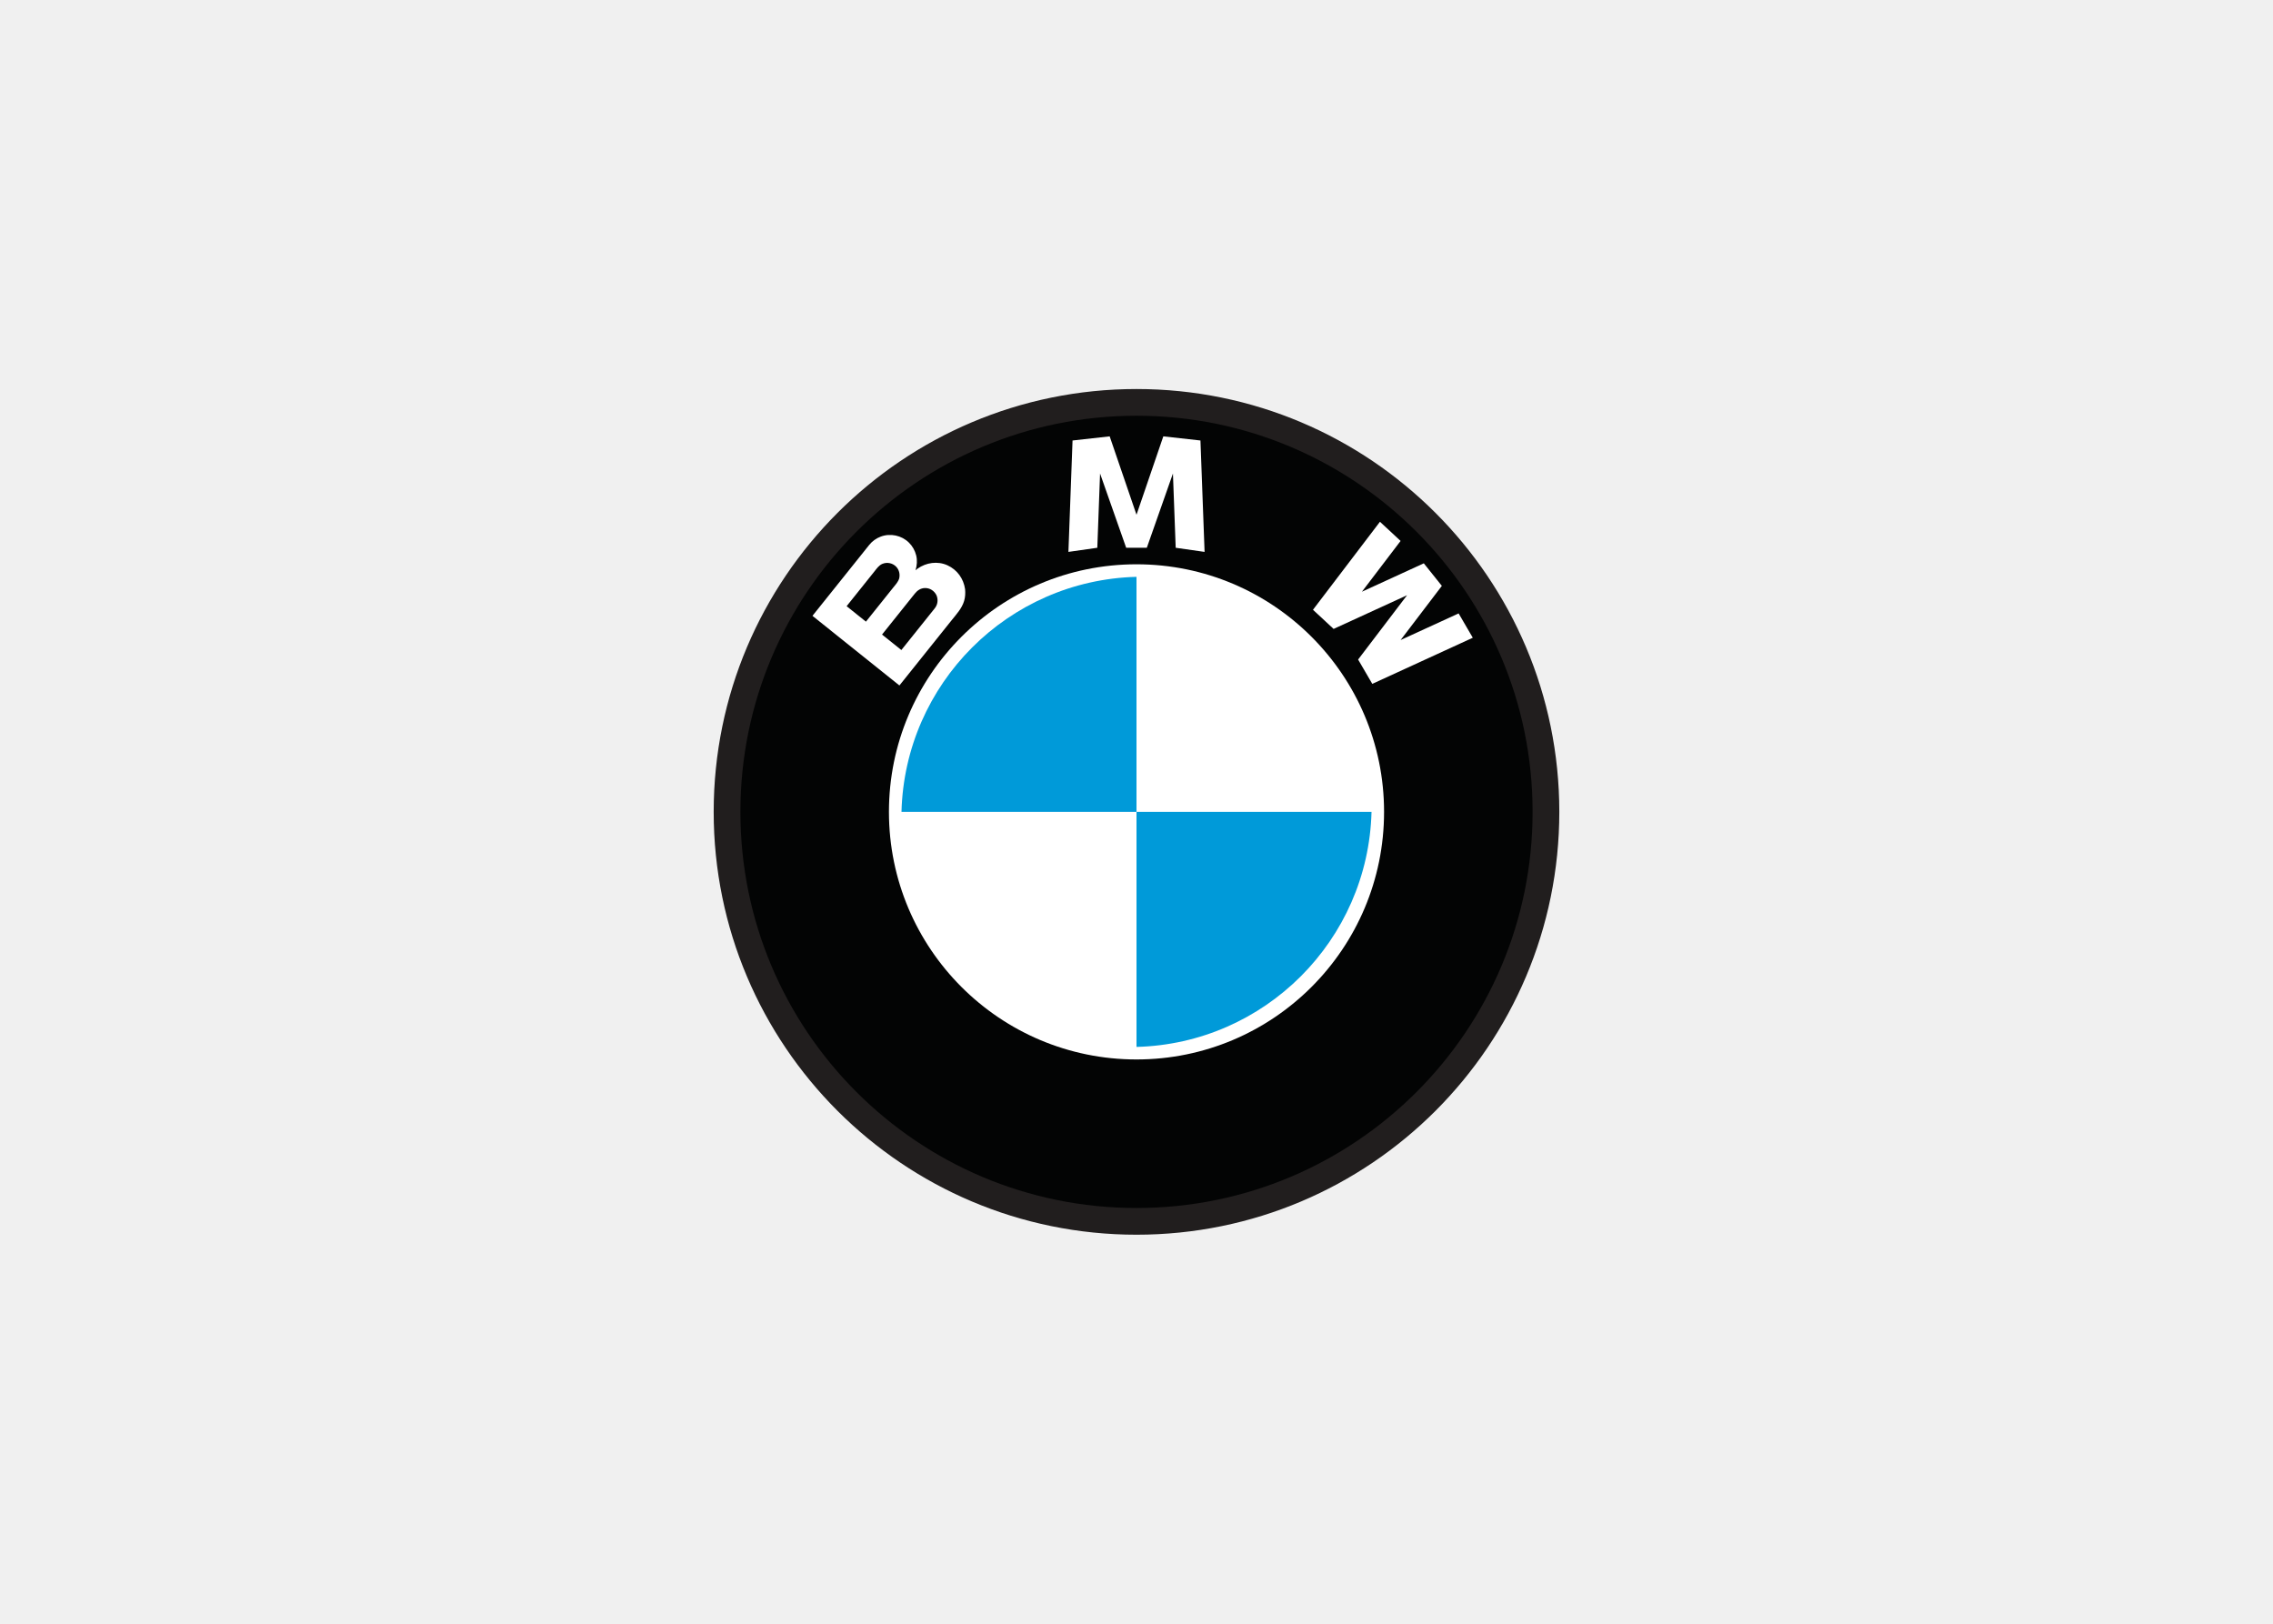
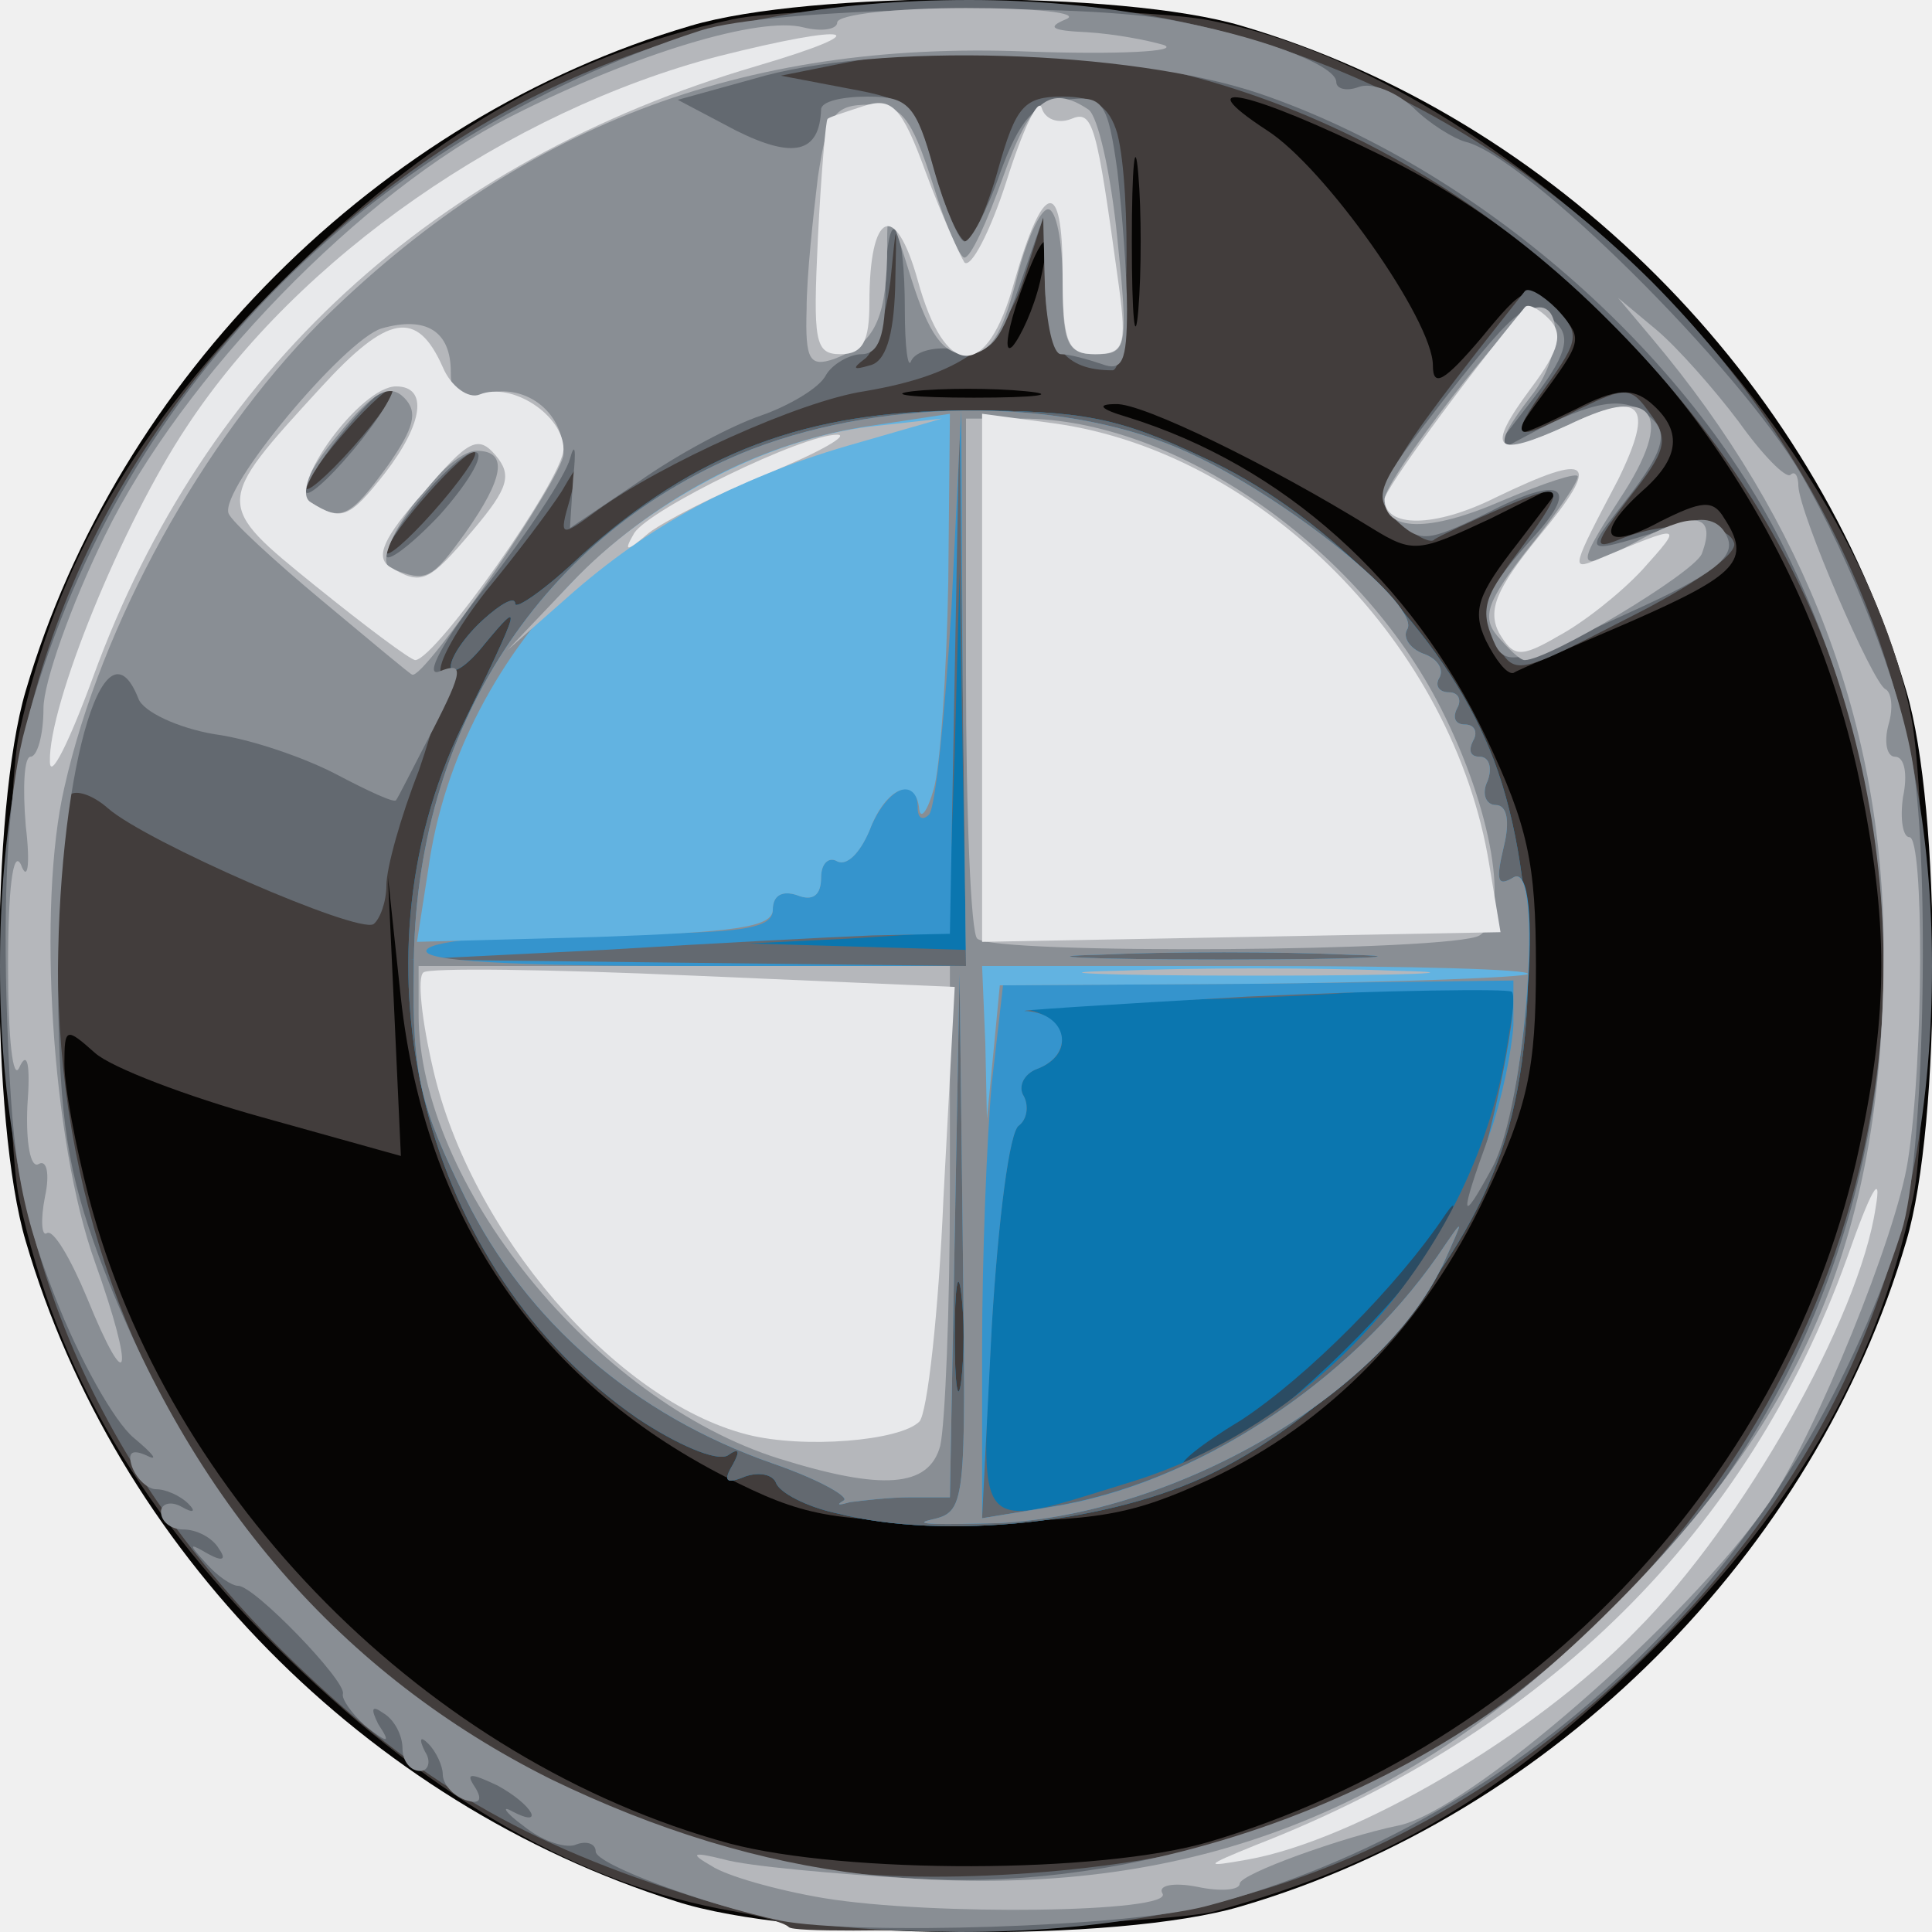
- <svg xmlns="http://www.w3.org/2000/svg" clip-rule="evenodd" fill-rule="evenodd" stroke-linecap="round" stroke-linejoin="round" stroke-miterlimit="1.414" viewBox="0 0 560 400">
-   <g transform="matrix(1.0449 0 0 1.0449 178.955 98.5868)">
-     <path d="m192.405 97.056c0-52.854-42.845-95.701-95.701-95.701-52.855 0-95.704 42.847-95.704 95.701s42.849 95.699 95.704 95.699c52.856 0 95.701-42.845 95.701-95.699z" fill="#fff" />
-     <path d="m192.405 97.056c0-52.854-42.845-95.701-95.701-95.701-52.855 0-95.704 42.847-95.704 95.701s42.849 95.699 95.704 95.699c52.856 0 95.701-42.845 95.701-95.699z" fill="none" stroke="#211e1e" stroke-width="7.98" />
-     <path d="m190.096 97.056c0-51.58-41.813-93.392-93.392-93.392-51.58 0-93.395 41.812-93.395 93.392 0 51.578 41.815 93.392 93.395 93.392 51.579 0 93.392-41.814 93.392-93.392z" fill="#030404" />
-     <path d="m49.136 49.063c-.695.868-1.388 1.735-2.082 2.602-1.906 2.382-3.818 4.766-5.724 7.148-.009.01-.06.09-.074.08-.098-.079-.196-.157-.294-.235-.52-.417-1.037-.831-1.556-1.247-.9-.72-1.801-1.441-2.7-2.16 1.731-2.162 3.461-4.323 5.191-6.485.843-1.053 1.686-2.107 2.528-3.159.603-.754 1.365-1.289 2.368-1.321 1.202-.04 2.25.663 2.761 1.728.427 1.034.283 2.173-.418 3.049zm-16.228 3.146c-1.097-.879-2.196-1.759-3.294-2.637-.419-.335-.837-.671-1.257-1.006-.01-.011.43-.552.463-.588 2.044-2.555 4.091-5.112 6.136-7.666.539-.674 1.023-1.393 1.851-1.736 1.132-.466 2.461-.167 3.282.736.662.731.881 1.726.668 2.678-.244.847-.844 1.47-1.383 2.141-1.075 1.345-2.153 2.691-3.23 4.036-1.078 1.348-2.157 2.697-3.236 4.042zm23.379-7.647c-.357-2.495-1.86-4.591-4.166-5.64-2.312-1.05-5-.655-7.039.789-.166.119-.32.26-.477.387.337-1.154.441-2.317.153-3.5-.28-1.152-.886-2.217-1.735-3.045-1.73-1.687-4.353-2.242-6.621-1.394-1.066.397-2.017 1.082-2.729 1.972-.405.505-.81 1.012-1.214 1.52-2.118 2.643-4.232 5.284-6.347 7.928-1.819 2.268-3.635 4.537-5.45 6.806-.121.149-.239.299-.359.45-.01.008.233.192.249.205.706.565 1.411 1.128 2.115 1.694 2.665 2.133 5.331 4.267 7.998 6.403 2.636 2.113 5.277 4.226 7.918 6.341.674.538 1.344 1.076 2.02 1.614.027.025.184.181.212.148.133-.168.267-.335.399-.5 1.812-2.265 3.624-4.527 5.435-6.79 2.172-2.711 4.343-5.422 6.514-8.134 1.121-1.4 2.36-2.72 2.893-4.475.273-.903.317-1.847.231-2.779z" fill="#fff" />
-     <path d="m155.075 97.056c0-32.238-26.135-58.37-58.371-58.37-32.238 0-58.372 26.132-58.372 58.37 0 32.237 26.134 58.37 58.372 58.37 32.236 0 58.371-26.133 58.371-58.37z" fill="#fff" />
-     <path d="m96.702 41.644c-30.249.786-54.628 25.163-55.411 55.412h55.411z" fill="#009ad9" />
-     <path d="m96.702 152.47c30.254-.788 54.629-25.164 55.416-55.414h-55.416z" fill="#009ad9" />
-     <g fill="#fff">
-       <path d="m158.971 33.18-4.865-4.518-15.792 20.746 4.863 4.515 17.319-7.943-11.541 15.16 3.346 5.736 23.695-10.874-3.343-5.734-13.675 6.273 9.721-12.767-4.255-5.315-14.586 6.691z" />
-       <path d="m88.111 17.28 6.159 17.512h4.865l6.16-17.512.65 17.512 6.811.973-.974-26.266-8.755-.975-6.323 18.485-6.326-18.485-8.756.975-.972 26.266 6.813-.973z" />
-     </g>
+ <svg xmlns="http://www.w3.org/2000/svg" version="1.0" width="120px" height="120px" viewBox="0 0 1200 1200" preserveAspectRatio="xMidYMid meet">
+   <g id="layer101" fill="#060504" stroke="none">
+     <path d="M420 1181 c-193 -61 -348 -219 -404 -410 -22 -74 -22 -268 0 -342 57 -194 219 -356 413 -413 74 -22 268 -22 342 0 194 57 356 219 413 413 22 74 22 268 0 342 -57 194 -219 356 -413 413 -77 23 -277 21 -351 -3z" />
+   </g>
+   <g id="layer102" fill="#423d3c" stroke="none">
+     <path d="M490 1197 c-3 -3 -18 -7 -35 -10 -93 -16 -184 -68 -275 -156 -91 -88 -145 -179 -168 -286 -9 -39 -9 -251 0 -290 23 -105 72 -190 163 -280 90 -91 175 -140 280 -163 41 -9 251 -9 298 1 181 35 399 252 434 432 10 49 11 258 1 300 -23 107 -77 198 -168 286 -86 84 -159 127 -265 156 -27 8 -259 16 -265 10z m261 -53 c202 -60 361 -229 404 -432 18 -85 18 -139 0 -227 -35 -167 -148 -315 -296 -388 -81 -40 -124 -50 -72 -16 36 23 103 118 103 146 0 14 7 10 30 -17 27 -33 30 -34 46 -18 17 17 17 19 -4 48 -26 35 -26 35 17 14 25 -13 35 -13 46 -4 20 17 19 34 -5 55 -30 27 -24 38 11 19 26 -13 33 -14 40 -2 17 26 8 35 -58 64 -37 16 -70 30 -73 32 -4 1 -11 -8 -17 -20 -9 -19 -5 -29 20 -61 l29 -38 -46 23 c-45 21 -48 22 -74 6 -63 -39 -143 -78 -159 -77 -12 0 -10 3 7 8 97 30 177 102 223 199 26 55 31 78 31 142 0 64 -5 87 -31 142 -38 81 -97 142 -172 177 -48 22 -69 26 -151 26 -84 0 -101 -3 -150 -28 -117 -60 -186 -162 -201 -297 l-8 -75 4 86 4 87 -86 -24 c-47 -13 -94 -31 -104 -40 -18 -16 -19 -16 -19 7 0 14 7 51 15 82 49 188 211 351 398 402 72 19 230 19 298 -1z m-114 -901 c-20 -2 -52 -2 -70 0 -17 2 0 4 38 4 39 0 53 -2 32 -4z m70 -135 c-2 -24 -4 -5 -4 42 0 47 2 66 4 43 2 -24 2 -62 0 -85z m-61 67 c9 -39 0 -30 -15 15 -6 19 -7 30 -2 25 5 -6 13 -23 17 -40z" />
+   </g>
+   <g id="layer103" fill="#2b4c63" stroke="none">
+     <path d="M520 940 c-19 -4 -36 -13 -38 -19 -2 -5 -10 -7 -19 -4 -12 5 -14 3 -8 -7 5 -9 4 -11 -3 -6 -7 4 -32 -7 -56 -23 -133 -92 -181 -281 -109 -430 37 -76 38 -80 14 -51 -11 14 -21 20 -21 14 0 -6 9 -19 20 -29 11 -10 20 -15 20 -10 0 4 19 -9 41 -30 71 -64 140 -90 239 -90 72 0 94 4 147 29 73 33 144 104 175 174 33 72 36 191 8 264 -28 76 -101 156 -177 193 -63 31 -166 42 -233 25z m77 -137 c-2 -16 -4 -3 -4 27 0 30 2 43 4 28 2 -16 2 -40 0 -55z" />
+   </g>
+   <g id="layer104" fill="#0b76af" stroke="none">
+     <path d="M520 940 c-19 -4 -36 -13 -38 -19 -2 -5 -10 -7 -19 -4 -12 5 -14 3 -8 -7 5 -9 4 -11 -3 -6 -7 4 -32 -7 -56 -23 -133 -92 -181 -281 -109 -430 37 -76 38 -80 14 -51 -11 14 -21 20 -21 14 0 -6 9 -19 20 -29 11 -10 20 -15 20 -10 0 4 19 -9 41 -30 71 -64 140 -90 239 -90 72 0 94 4 147 29 73 33 144 104 175 174 33 72 36 191 8 264 -28 76 -101 156 -177 193 -63 31 -166 42 -233 25z m250 -46 c44 -30 111 -98 126 -129 8 -16 9 -21 2 -11 -30 45 -86 101 -127 128 -25 15 -41 28 -35 28 5 0 21 -7 34 -16z m-173 -91 c-2 -16 -4 -3 -4 27 0 30 2 43 4 28 2 -16 2 -40 0 -55z" />
+   </g>
+   <g id="layer105" fill="#636970" stroke="none">
+     <path d="M424 1176 c-106 -34 -171 -74 -249 -151 -119 -119 -175 -255 -175 -425 0 -170 56 -306 175 -425 120 -119 255 -175 427 -175 165 0 307 59 424 175 115 116 174 259 174 425 0 170 -56 306 -175 425 -121 120 -256 175 -429 175 -77 -1 -118 -6 -172 -24z m337 -32 c237 -70 409 -298 409 -544 0 -154 -57 -287 -170 -400 -132 -133 -312 -193 -475 -161 l-40 8 42 8 c38 7 42 10 53 51 7 24 16 44 20 44 4 0 13 -20 20 -45 11 -39 16 -45 40 -45 20 0 29 6 34 23 9 35 7 147 -3 147 -30 0 -41 -15 -42 -54 l-1 -41 -12 38 c-13 41 -40 60 -99 70 -40 6 -126 45 -166 74 -23 17 -24 17 -17 -7 6 -23 6 -24 -5 -5 -7 11 -28 39 -47 62 -18 23 -31 46 -28 51 3 5 -4 32 -14 61 -11 28 -20 60 -20 71 0 10 -4 21 -8 24 -10 6 -141 -51 -165 -72 -9 -8 -20 -12 -24 -8 -4 3 -7 50 -7 104 -1 282 190 512 467 562 67 12 189 4 258 -16z m-466 -863 c-5 -4 -54 51 -55 62 0 4 13 -7 29 -25 16 -18 28 -35 26 -37z m-50 -40 c-5 -4 -54 51 -55 62 0 4 13 -7 29 -25 16 -18 28 -35 26 -37z m311 -62 c1 -44 1 -44 -3 -4 -3 22 -10 44 -16 48 -8 6 -7 7 3 4 10 -2 15 -18 16 -48z" />
+     <path d="M520 940 c-19 -4 -36 -13 -38 -19 -2 -5 -10 -7 -19 -4 -12 5 -14 3 -8 -7 5 -9 4 -11 -3 -6 -7 4 -32 -7 -56 -23 -133 -92 -181 -281 -109 -430 37 -76 38 -80 14 -51 -11 14 -21 20 -21 14 0 -6 9 -19 20 -29 11 -10 20 -15 20 -10 0 4 19 -9 41 -30 71 -64 140 -90 239 -90 72 0 94 4 147 29 73 33 144 104 175 174 33 72 36 191 8 264 -28 76 -101 156 -177 193 -63 31 -166 42 -233 25z m184 -20 c118 -37 212 -146 232 -270 l7 -43 -63 6 c-35 4 -108 8 -164 8 -56 1 -91 4 -78 6 25 5 30 28 6 37 -8 3 -12 11 -8 17 3 6 2 14 -3 18 -6 3 -13 59 -17 124 -7 134 -13 128 88 97z m-107 -117 c-2 -16 -4 -3 -4 27 0 30 2 43 4 28 2 -16 2 -40 0 -55z m1 -330 l-2 -118 -3 112 -4 112 -62 4 -62 3 68 2 67 2 -2 -117z" />
+     <path d="M929 399 c-9 -17 -7 -26 8 -48 38 -51 37 -53 -3 -36 -21 9 -40 18 -43 20 -2 3 -12 -2 -22 -11 -19 -17 -11 -31 78 -143 2 -3 11 2 20 11 14 15 14 19 -6 47 -25 35 -22 37 20 15 29 -14 32 -14 44 3 12 16 10 23 -13 52 -22 29 -23 33 -6 26 29 -12 67 -11 71 2 3 7 -26 27 -66 47 -70 36 -70 36 -82 15z" />
+   </g>
+   <g id="layer106" fill="#3594cd" stroke="none">
+     <path d="M578 944 c22 -5 22 -7 20 -172 l-2 -167 -3 163 -3 162 -24 0 c-14 0 -30 2 -38 3 -7 2 -9 2 -4 -1 4 -2 -15 -13 -44 -23 -86 -30 -153 -88 -191 -165 -28 -57 -33 -76 -32 -142 0 -149 80 -272 210 -323 86 -33 199 -32 273 3 62 29 143 95 134 109 -3 5 2 12 10 15 9 3 13 10 10 15 -3 5 0 9 6 9 6 0 8 5 5 10 -3 6 -1 10 5 10 6 0 8 5 5 10 -3 6 -2 10 4 10 6 0 8 7 5 15 -4 8 -1 15 5 15 7 0 9 10 5 26 -5 21 -4 25 6 19 20 -12 8 142 -14 180 -9 17 -14 21 -10 10 12 -35 28 -114 23 -119 -2 -2 -76 -1 -164 3 -88 5 -150 9 -137 9 25 2 30 27 6 36 -8 3 -12 11 -8 17 3 6 2 14 -3 18 -6 3 -13 59 -17 125 l-6 119 42 -7 c90 -14 186 -77 241 -156 17 -25 17 -25 3 6 -39 81 -165 154 -275 160 -36 1 -56 1 -43 -2z m20 -516 l-2 -173 -3 163 -3 162 -48 1 c-26 1 -101 5 -167 9 l-120 6 173 2 172 2 -2 -172z m240 165 c-43 -2 -113 -2 -155 0 -43 1 -8 3 77 3 85 0 120 -2 78 -3z" />
+   </g>
+   <g id="layer107" fill="#898e94" stroke="none">
+     <path d="M485 1193 c-47 -10 -115 -35 -115 -43 0 -5 -6 -7 -13 -4 -7 2 -21 -3 -32 -12 -11 -8 -14 -13 -7 -9 21 11 13 -4 -9 -16 -17 -8 -20 -8 -14 1 5 8 3 11 -6 8 -8 -3 -14 -10 -14 -16 0 -5 -4 -14 -9 -19 -5 -5 -6 -3 -2 5 4 6 2 12 -3 12 -6 0 -11 -6 -11 -14 0 -8 -5 -18 -12 -22 -7 -5 -8 -3 -3 7 8 12 6 12 -8 1 -9 -8 -15 -17 -14 -20 2 -8 -55 -67 -65 -67 -4 0 -13 -6 -20 -14 -11 -12 -11 -13 1 -6 9 5 12 4 7 -3 -4 -7 -14 -12 -22 -12 -8 0 -14 -5 -14 -11 0 -5 6 -7 13 -3 7 4 9 3 4 -2 -5 -5 -14 -9 -20 -9 -5 0 -12 -6 -15 -14 -3 -9 0 -11 9 -7 8 4 4 -1 -8 -11 -12 -10 -34 -49 -49 -88 -23 -59 -27 -89 -30 -185 -2 -77 2 -133 12 -169 55 -205 209 -364 419 -432 43 -14 226 -18 290 -7 55 10 105 28 105 39 0 4 6 6 14 3 8 -3 23 3 34 13 10 10 25 19 32 21 38 9 170 140 209 207 31 54 61 130 69 179 11 66 7 248 -7 291 -67 207 -231 366 -432 419 -50 13 -217 18 -264 9z m249 -43 c361 -92 538 -474 375 -808 -60 -123 -192 -238 -327 -284 -80 -27 -238 -32 -314 -9 l-47 13 36 19 c36 18 52 14 53 -13 0 -5 13 -8 29 -8 25 0 30 5 41 45 7 25 16 45 19 45 4 0 14 -19 22 -42 12 -33 21 -44 41 -46 23 -3 26 1 32 44 3 26 6 65 6 86 0 33 -3 39 -16 34 -9 -3 -20 -6 -25 -6 -5 0 -9 -19 -10 -42 l-1 -43 -15 43 c-13 38 -19 43 -39 39 -13 -2 -25 1 -28 7 -2 6 -4 -8 -4 -32 0 -24 -2 -46 -6 -49 -3 -4 -6 12 -6 35 0 30 -4 42 -15 42 -7 0 -18 6 -22 13 -4 8 -23 19 -40 25 -18 6 -52 24 -76 41 l-43 29 2 -31 c2 -18 1 -23 -2 -12 -3 11 -27 47 -52 79 -27 34 -39 57 -29 53 15 -6 15 -1 -4 36 -12 23 -22 43 -23 44 -1 2 -18 -6 -37 -16 -19 -10 -53 -22 -76 -25 -23 -4 -44 -14 -47 -22 -22 -56 -51 51 -50 181 1 81 6 113 26 167 57 151 150 258 280 323 132 64 259 79 392 45z m-438 -869 c-9 -4 -55 48 -56 64 0 5 15 -6 33 -25 17 -19 28 -37 23 -39z m-52 -41 c-6 -5 -53 52 -54 65 0 5 13 -6 29 -25 16 -19 27 -37 25 -40z" />
+     <path d="M578 944 c22 -5 22 -7 20 -172 l-2 -167 -3 163 -3 162 -24 0 c-14 0 -30 2 -38 3 -7 2 -9 2 -4 -1 4 -2 -15 -13 -44 -23 -86 -30 -153 -88 -191 -165 -28 -57 -33 -76 -32 -142 0 -149 80 -272 210 -323 86 -33 199 -32 273 3 62 29 143 95 134 109 -3 5 2 12 10 15 9 3 13 10 10 15 -3 5 0 9 6 9 6 0 8 5 5 10 -3 6 -1 10 5 10 6 0 8 5 5 10 -3 6 -2 10 4 10 6 0 8 7 5 15 -4 8 -1 15 5 15 7 0 9 10 5 26 -5 21 -4 25 6 19 19 -12 8 141 -13 180 -20 37 -21 32 -2 -20 8 -22 14 -53 15 -68 l0 -28 -159 2 -158 1 -7 61 c-3 33 -6 107 -6 165 l0 105 43 -7 c89 -14 185 -77 240 -156 17 -25 17 -25 3 6 -39 81 -165 154 -275 160 -36 1 -56 1 -43 -2z m20 -516 l-1 -173 -6 122 c-4 67 -10 125 -14 129 -4 4 -7 2 -7 -4 0 -22 -20 -12 -30 14 -6 14 -14 22 -20 19 -5 -3 -10 1 -10 10 0 11 -5 15 -15 11 -9 -3 -15 0 -15 9 0 12 -19 15 -104 15 -59 0 -108 4 -111 10 -4 7 53 10 164 10 l171 0 -2 -172z m240 165 c-43 -2 -113 -2 -155 0 -43 1 -8 3 77 3 85 0 120 -2 78 -3z" />
+     <path d="M926 394 c-7 -18 -2 -29 27 -61 29 -32 16 -38 -30 -14 -37 18 -41 18 -56 4 -15 -15 -12 -21 30 -75 49 -62 53 -64 70 -47 9 9 5 21 -15 47 l-27 35 32 -17 c38 -19 55 -20 70 -5 9 9 5 21 -15 47 -30 39 -33 38 37 16 11 -3 20 0 24 10 5 12 -9 23 -60 46 -76 35 -79 35 -87 14z" />
+   </g>
+   <g id="layer108" fill="#62b3e1" stroke="none">
+     <path d="M612 648 l-2 -48 172 0 c94 0 169 2 167 5 -3 2 -77 5 -166 6 l-162 1 -4 42 -4 41 -1 -47z" />
+     <path d="M266 540 c19 -139 139 -257 278 -276 l46 -7 -1 104 c-1 57 -5 115 -9 129 -4 14 -8 19 -9 13 -2 -22 -21 -14 -31 13 -6 14 -14 22 -20 19 -5 -3 -10 1 -10 10 0 11 -5 15 -15 11 -9 -3 -15 0 -15 9 0 11 -24 14 -110 17 l-111 3 7 -45z" />
+   </g>
+   <g id="layer109" fill="#b5b7bb" stroke="none">
+     <path d="M512 1179 c-30 -5 -61 -14 -70 -20 -14 -8 -12 -9 8 -4 14 4 68 9 120 12 171 10 305 -42 430 -167 123 -122 170 -236 170 -410 0 -139 -48 -266 -144 -380 l-21 -25 24 20 c13 11 36 37 51 57 15 21 29 35 32 33 3 -3 5 1 5 7 1 18 46 122 54 126 4 2 5 12 2 22 -3 11 -1 20 4 20 6 0 8 11 5 25 -2 14 0 25 4 25 9 0 9 138 -1 201 -7 46 -57 169 -86 212 -51 74 -188 193 -231 201 -34 7 -98 30 -98 36 0 4 -12 5 -26 2 -15 -3 -25 -1 -22 4 8 12 -143 14 -210 3z" />
+     <path d="M484 906 c-115 -36 -224 -171 -224 -276 l0 -30 165 0 165 0 0 138 c0 75 -3 147 -6 160 -7 26 -36 28 -100 8z" />
+     <path d="M54 806 c-10 -24 -21 -43 -25 -40 -3 2 -4 -8 -1 -23 3 -14 1 -23 -4 -20 -5 3 -8 -13 -7 -36 2 -26 0 -35 -5 -24 -4 9 -7 -18 -7 -63 0 -47 3 -73 8 -63 4 11 6 1 3 -24 -2 -24 -1 -43 3 -43 4 0 8 -13 8 -30 0 -16 17 -64 38 -107 48 -99 160 -214 253 -261 77 -39 154 -62 181 -55 12 3 21 1 21 -3 0 -5 36 -9 80 -9 43 0 72 3 62 7 -12 5 -9 7 13 8 17 1 38 5 48 8 10 4 -29 6 -85 4 -178 -7 -317 47 -440 169 -72 73 -135 186 -158 288 -17 73 -8 220 19 295 25 70 21 86 -5 22z" />
+     <path d="M693 603 c48 -2 126 -2 175 0 48 1 8 3 -88 3 -96 0 -136 -2 -87 -3z" />
+     <path d="M607 583 c-4 -3 -7 -78 -7 -165 l0 -158 35 0 c94 0 209 79 260 180 32 63 43 129 24 141 -16 10 -302 12 -312 2z" />
+     <path d="M200 373 c-30 -25 -56 -49 -58 -54 -6 -15 72 -108 95 -115 28 -8 43 2 43 27 0 16 4 19 20 14 25 -8 50 10 50 37 0 14 -87 141 -94 137 -1 0 -26 -21 -56 -46z m89 -42 c24 -34 27 -51 7 -51 -20 0 -69 67 -53 73 22 9 25 7 46 -22z m-48 -42 c16 -23 19 -33 10 -42 -9 -9 -19 -4 -41 23 -20 24 -25 37 -17 42 19 12 24 10 48 -23z" />
+     <path d="M930 395 c-10 -12 -6 -22 19 -54 17 -21 31 -41 31 -45 0 -3 -21 4 -47 15 -46 20 -73 19 -73 -1 0 -12 78 -113 91 -118 20 -8 20 29 0 54 -27 35 -22 39 23 18 54 -26 67 -7 32 46 -29 45 -28 47 15 24 33 -17 45 -14 36 10 -5 12 -95 66 -110 66 -3 0 -10 -7 -17 -15z" />
+     <path d="M355 362 c47 -50 121 -89 185 -97 l45 -5 -52 15 c-71 20 -125 48 -176 92 l-42 37 40 -42z" />
+     <path d="M501 192 c0 -20 4 -57 7 -82 6 -39 10 -45 32 -45 20 0 26 8 39 48 8 26 17 47 20 47 4 0 14 -22 24 -50 17 -48 29 -58 53 -42 6 4 14 40 18 80 7 68 6 72 -13 72 -18 0 -21 -6 -21 -45 0 -25 -4 -45 -9 -45 -5 0 -14 20 -20 45 -9 34 -16 45 -31 45 -14 0 -23 -12 -34 -47 -15 -48 -15 -48 -15 -13 -1 40 -9 54 -33 63 -15 5 -18 1 -17 -31z" />
+   </g>
+   <g id="layer110" fill="#e8e9eb" stroke="none">
+     <path d="M780 1146 c180 -70 306 -195 367 -364 15 -43 22 -55 18 -32 -10 68 -82 196 -149 263 -63 65 -174 130 -241 142 -28 5 -27 4 5 -9z" />
+     <path d="M464 891 c-82 -21 -172 -126 -195 -227 -7 -30 -10 -57 -6 -60 3 -3 78 -2 168 2 l162 7 -7 131 c-3 71 -10 134 -15 139 -12 12 -72 17 -107 8z" />
+     <path d="M610 421 l0 -164 45 6 c129 18 248 138 270 274 l7 42 -161 3 -161 3 0 -164z" />
+     <path d="M31 473 c-1 -35 45 -148 85 -208 69 -105 200 -196 330 -230 83 -21 102 -17 24 6 -201 59 -343 190 -412 379 -15 41 -27 65 -27 53z" />
+     <path d="M196 364 c-63 -51 -63 -51 3 -123 42 -46 60 -49 76 -13 5 12 16 20 23 17 20 -8 52 13 52 34 0 18 -79 130 -92 131 -3 0 -31 -21 -62 -46z m98 -35 c22 -26 24 -34 14 -46 -11 -13 -17 -10 -45 23 -25 28 -30 40 -21 46 20 12 24 10 52 -23z m-55 -35 c24 -31 27 -54 7 -54 -22 0 -68 63 -53 72 19 12 24 10 46 -18z" />
+     <path d="M931 393 c-7 -14 -2 -27 25 -60 39 -47 33 -53 -27 -24 -38 19 -69 19 -69 1 0 -6 49 -73 87 -119 2 -3 9 1 15 7 9 9 7 19 -11 43 -29 39 -23 44 23 23 46 -22 54 -13 31 34 -29 55 -29 56 -14 50 55 -23 55 -23 29 6 -14 15 -37 33 -52 41 -24 14 -28 13 -37 -2z" />
+     <path d="M394 331 c10 -15 104 -61 126 -61 8 0 -11 11 -43 24 -32 13 -65 30 -74 37 -14 12 -16 12 -9 0z" />
+     <path d="M508 148 c2 -40 5 -74 6 -74 0 -1 10 -4 22 -8 18 -6 24 0 39 41 10 27 21 51 24 56 4 4 16 -19 26 -50 10 -32 20 -53 22 -46 2 7 10 10 18 7 14 -6 16 2 30 104 5 37 3 42 -15 42 -17 0 -20 -7 -20 -51 0 -59 -12 -57 -30 6 -17 62 -43 61 -60 -1 -14 -50 -30 -43 -30 14 0 24 -4 32 -18 32 -16 0 -17 -8 -14 -72z" />
  </g>
</svg>
